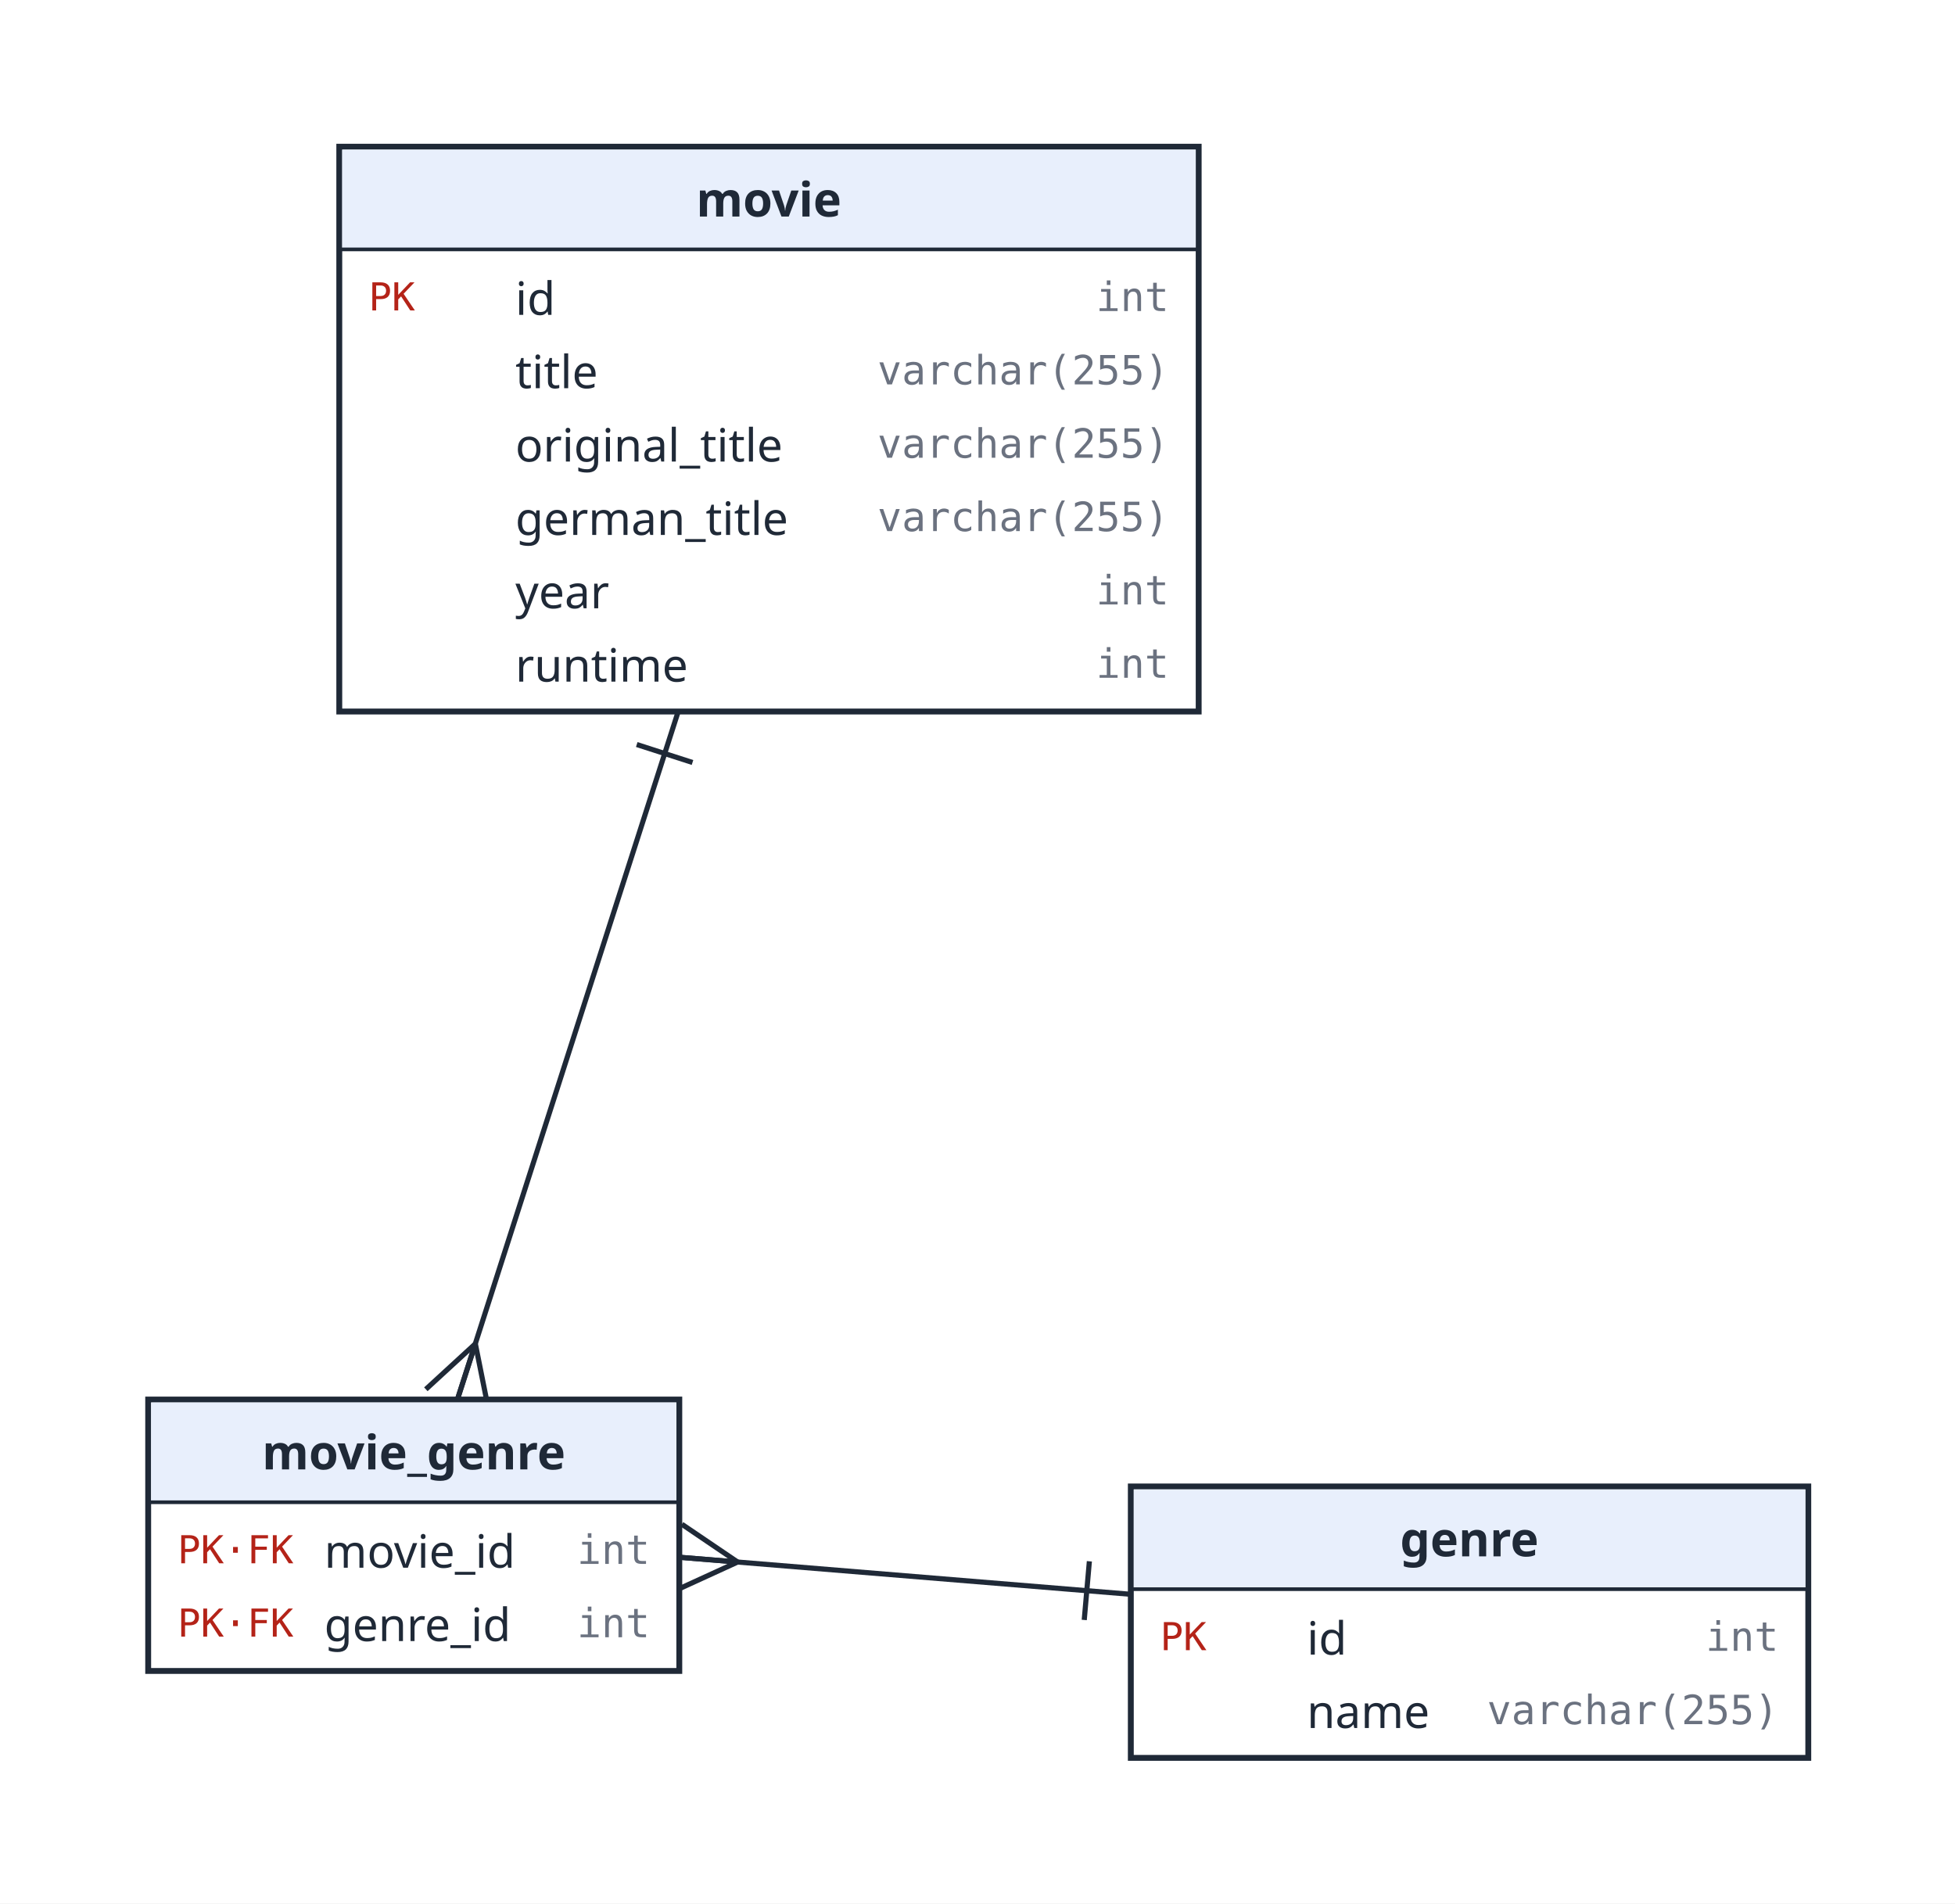
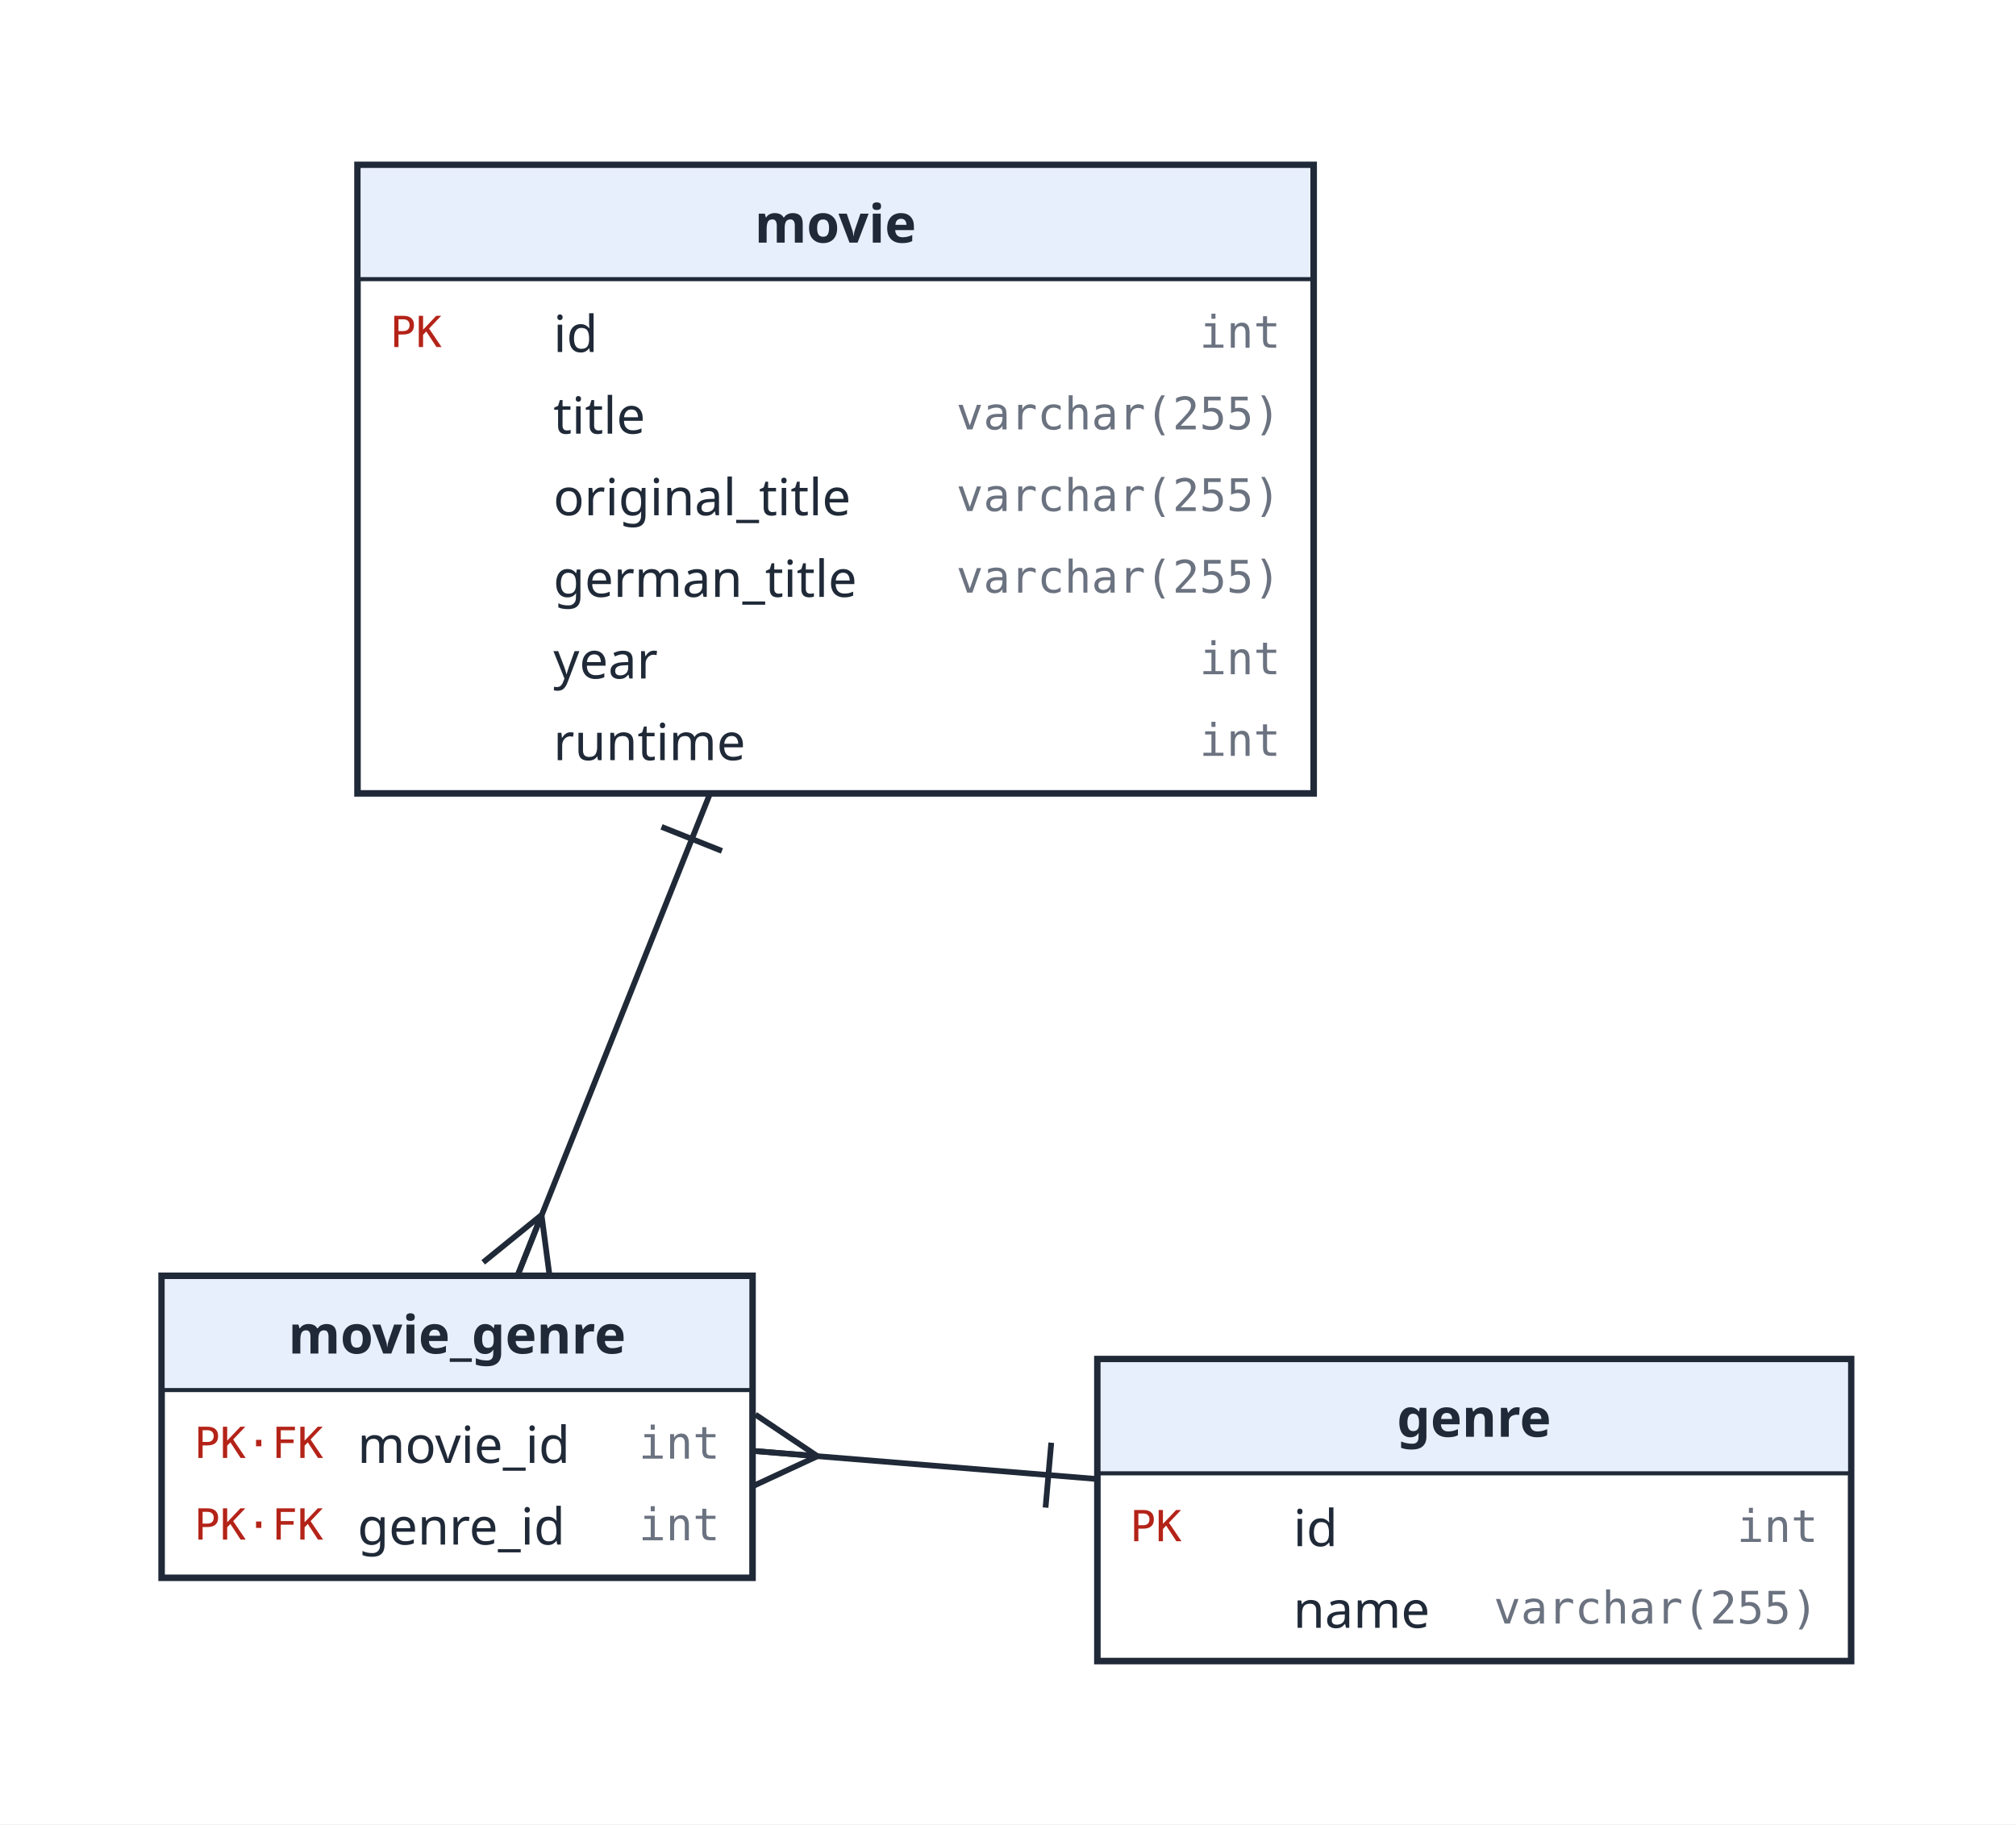
- <svg xmlns="http://www.w3.org/2000/svg" viewBox="-241 -326 533 519" width="533" height="519" role="img" aria-label="Tabellen (Krähenfuß)">
+ <svg xmlns="http://www.w3.org/2000/svg" viewBox="-226 -279 494 447" width="494" height="447" role="img" aria-label="Tabellen (Krähenfuß)">
  <style>
    .ln{stroke:var(--er-muted,#6b7280);stroke-width:1.3;fill:none}
    .ent{fill:var(--er-shape,#fff);stroke:var(--er-ink,#1f2937);stroke-width:1.8}
    .rel{fill:var(--er-pen-soft,#e8effc);stroke:var(--er-pen,#2b5fb4);stroke-width:1.6}
    .att{fill:var(--er-shape,#fff);stroke:var(--er-muted,#6b7280);stroke-width:1.2}
    .att.key{stroke:var(--er-red,#b42318)}
    .t{font-family:"IBM Plex Sans",system-ui,sans-serif;font-size:13px;fill:var(--er-ink,#1f2937);dominant-baseline:central;text-anchor:middle}
    .te{font-weight:600}.tr{fill:var(--er-pen,#2b5fb4);font-weight:500}.tk{fill:var(--er-red,#b42318)}
    .card{font-family:"IBM Plex Mono",monospace;font-size:13px;font-weight:500;fill:var(--er-pen,#2b5fb4);text-anchor:middle;dominant-baseline:central}
    .box{fill:var(--er-shape,#fff);stroke:var(--er-ink,#1f2937);stroke-width:1.6}
    .boxhead{fill:var(--er-pen-soft,#e8effc)}
    .cfl{stroke:var(--er-ink,#1f2937);stroke-width:1.4;fill:none}
    .row{font-family:"IBM Plex Sans",system-ui,sans-serif;font-size:12.5px;fill:var(--er-ink,#1f2937);dominant-baseline:central}
    .tag{font-family:"IBM Plex Mono",monospace;font-size:10.5px;font-weight:500;fill:var(--er-pen,#2b5fb4);dominant-baseline:central}
    .tag.pk{fill:var(--er-red,#b42318)}
    .typ{font-family:"IBM Plex Mono",monospace;font-size:11px;fill:var(--er-muted,#6b7280);dominant-baseline:central;text-anchor:end}
    .lbl{font-family:"IBM Plex Sans",system-ui,sans-serif;font-size:12px;fill:var(--er-pen,#2b5fb4);font-style:italic;text-anchor:middle;dominant-baseline:central;paint-order:stroke;stroke:var(--er-paper,#fff);stroke-width:5px}</style>
-   <rect x="-241" y="-326" width="533" height="519" fill="#ffffff" />
-   <line class="cfl" x1="-116.3" y1="55.6" x2="-56.1" y2="-132.0" />
-   <line class="cfl" x1="-111.4" y1="40.4" x2="-124.9" y2="52.8" />
-   <line class="cfl" x1="-111.4" y1="40.4" x2="-116.3" y2="55.6" />
-   <line class="cfl" x1="-111.4" y1="40.4" x2="-107.8" y2="58.4" />
-   <line class="cfl" x1="-67.4" y1="-123.0" x2="-52.2" y2="-118.1" />
-   <line class="cfl" x1="-55.8" y1="98.6" x2="67.3" y2="108.7" />
-   <line class="cfl" x1="-39.9" y1="99.9" x2="-55.1" y2="89.6" />
-   <line class="cfl" x1="-39.9" y1="99.9" x2="-55.8" y2="98.6" />
-   <line class="cfl" x1="-39.9" y1="99.9" x2="-56.5" y2="107.5" />
-   <line class="cfl" x1="56.0" y1="99.7" x2="54.6" y2="115.7" />
-   <g class="node" data-id="T:movie" transform="translate(-31.4,-209.0)">
+   <rect x="-226" y="-279" width="494" height="447" fill="#ffffff" />
+   <line class="cfl" x1="-99.2" y1="33.6" x2="-52.0" y2="-84.6" />
+   <line class="cfl" x1="-93.3" y1="18.7" x2="-107.6" y2="30.3" />
+   <line class="cfl" x1="-93.3" y1="18.7" x2="-99.2" y2="33.6" />
+   <line class="cfl" x1="-93.3" y1="18.7" x2="-90.9" y2="36.9" />
+   <line class="cfl" x1="-63.9" y1="-76.4" x2="-49.1" y2="-70.5" />
+   <line class="cfl" x1="-41.6" y1="76.5" x2="42.9" y2="83.4" />
+   <line class="cfl" x1="-25.7" y1="77.8" x2="-40.9" y2="67.6" />
+   <line class="cfl" x1="-25.7" y1="77.8" x2="-41.6" y2="76.5" />
+   <line class="cfl" x1="-25.7" y1="77.8" x2="-42.3" y2="85.5" />
+   <line class="cfl" x1="31.6" y1="74.5" x2="30.2" y2="90.4" />
+   <g class="node" data-id="T:movie" transform="translate(-21.3,-161.6)">
    <rect class="box" x="-117.1" y="-77.0" width="234.3" height="154.0" />
    <rect class="boxhead" x="-116.3" y="-76.2" width="232.7" height="27.2" />
    <line x1="-117.1" y1="-49.0" x2="117.1" y2="-49.0" stroke="var(--er-ink,#1f2937)" stroke-width="1" />
    <text class="t te" x="0" y="-63.0">movie</text>
    <text class="tag pk" x="-109.1" y="-36.0">PK</text>
    <text class="row" x="-69.1" y="-36.0">id</text>
    <text class="typ" x="109.1" y="-36.0">int</text>
    <text class="row" x="-69.1" y="-16.0">title</text>
    <text class="typ" x="109.1" y="-16.0">varchar(255)</text>
    <text class="row" x="-69.1" y="4.0">original_title</text>
    <text class="typ" x="109.1" y="4.0">varchar(255)</text>
    <text class="row" x="-69.1" y="24.0">german_title</text>
    <text class="typ" x="109.1" y="24.0">varchar(255)</text>
    <text class="row" x="-69.1" y="44.0">year</text>
    <text class="typ" x="109.1" y="44.0">int</text>
    <text class="row" x="-69.1" y="64.0">runtime</text>
    <text class="typ" x="109.1" y="64.0">int</text>
  </g>
-   <g class="node" data-id="T:genre" transform="translate(159.6,116.3)">
+   <g class="node" data-id="T:genre" transform="translate(135.2,91.0)">
    <rect class="box" x="-92.3" y="-37.0" width="184.7" height="74.0" />
    <rect class="boxhead" x="-91.5" y="-36.2" width="183.1" height="27.2" />
    <line x1="-92.3" y1="-9.0" x2="92.3" y2="-9.0" stroke="var(--er-ink,#1f2937)" stroke-width="1" />
    <text class="t te" x="0" y="-23.0">genre</text>
    <text class="tag pk" x="-84.3" y="4.0">PK</text>
    <text class="row" x="-44.3" y="4.0">id</text>
    <text class="typ" x="84.3" y="4.0">int</text>
    <text class="row" x="-44.3" y="24.0">name</text>
    <text class="typ" x="84.3" y="24.0">varchar(255)</text>
  </g>
-   <g class="node" data-id="T:movie_genre" transform="translate(-128.2,92.6)">
+   <g class="node" data-id="T:movie_genre" transform="translate(-114.0,70.6)">
    <rect class="box" x="-72.4" y="-37.0" width="144.8" height="74.0" />
    <rect class="boxhead" x="-71.6" y="-36.2" width="143.2" height="27.2" />
    <line x1="-72.4" y1="-9.0" x2="72.4" y2="-9.0" stroke="var(--er-ink,#1f2937)" stroke-width="1" />
    <text class="t te" x="0" y="-23.0">movie_genre</text>
    <text class="tag pk" x="-64.4" y="4.0">PK·FK</text>
    <text class="row" x="-24.4" y="4.0">movie_id</text>
    <text class="typ" x="64.4" y="4.0">int</text>
    <text class="tag pk" x="-64.4" y="24.0">PK·FK</text>
    <text class="row" x="-24.4" y="24.0">genre_id</text>
    <text class="typ" x="64.4" y="24.0">int</text>
  </g>
</svg>
